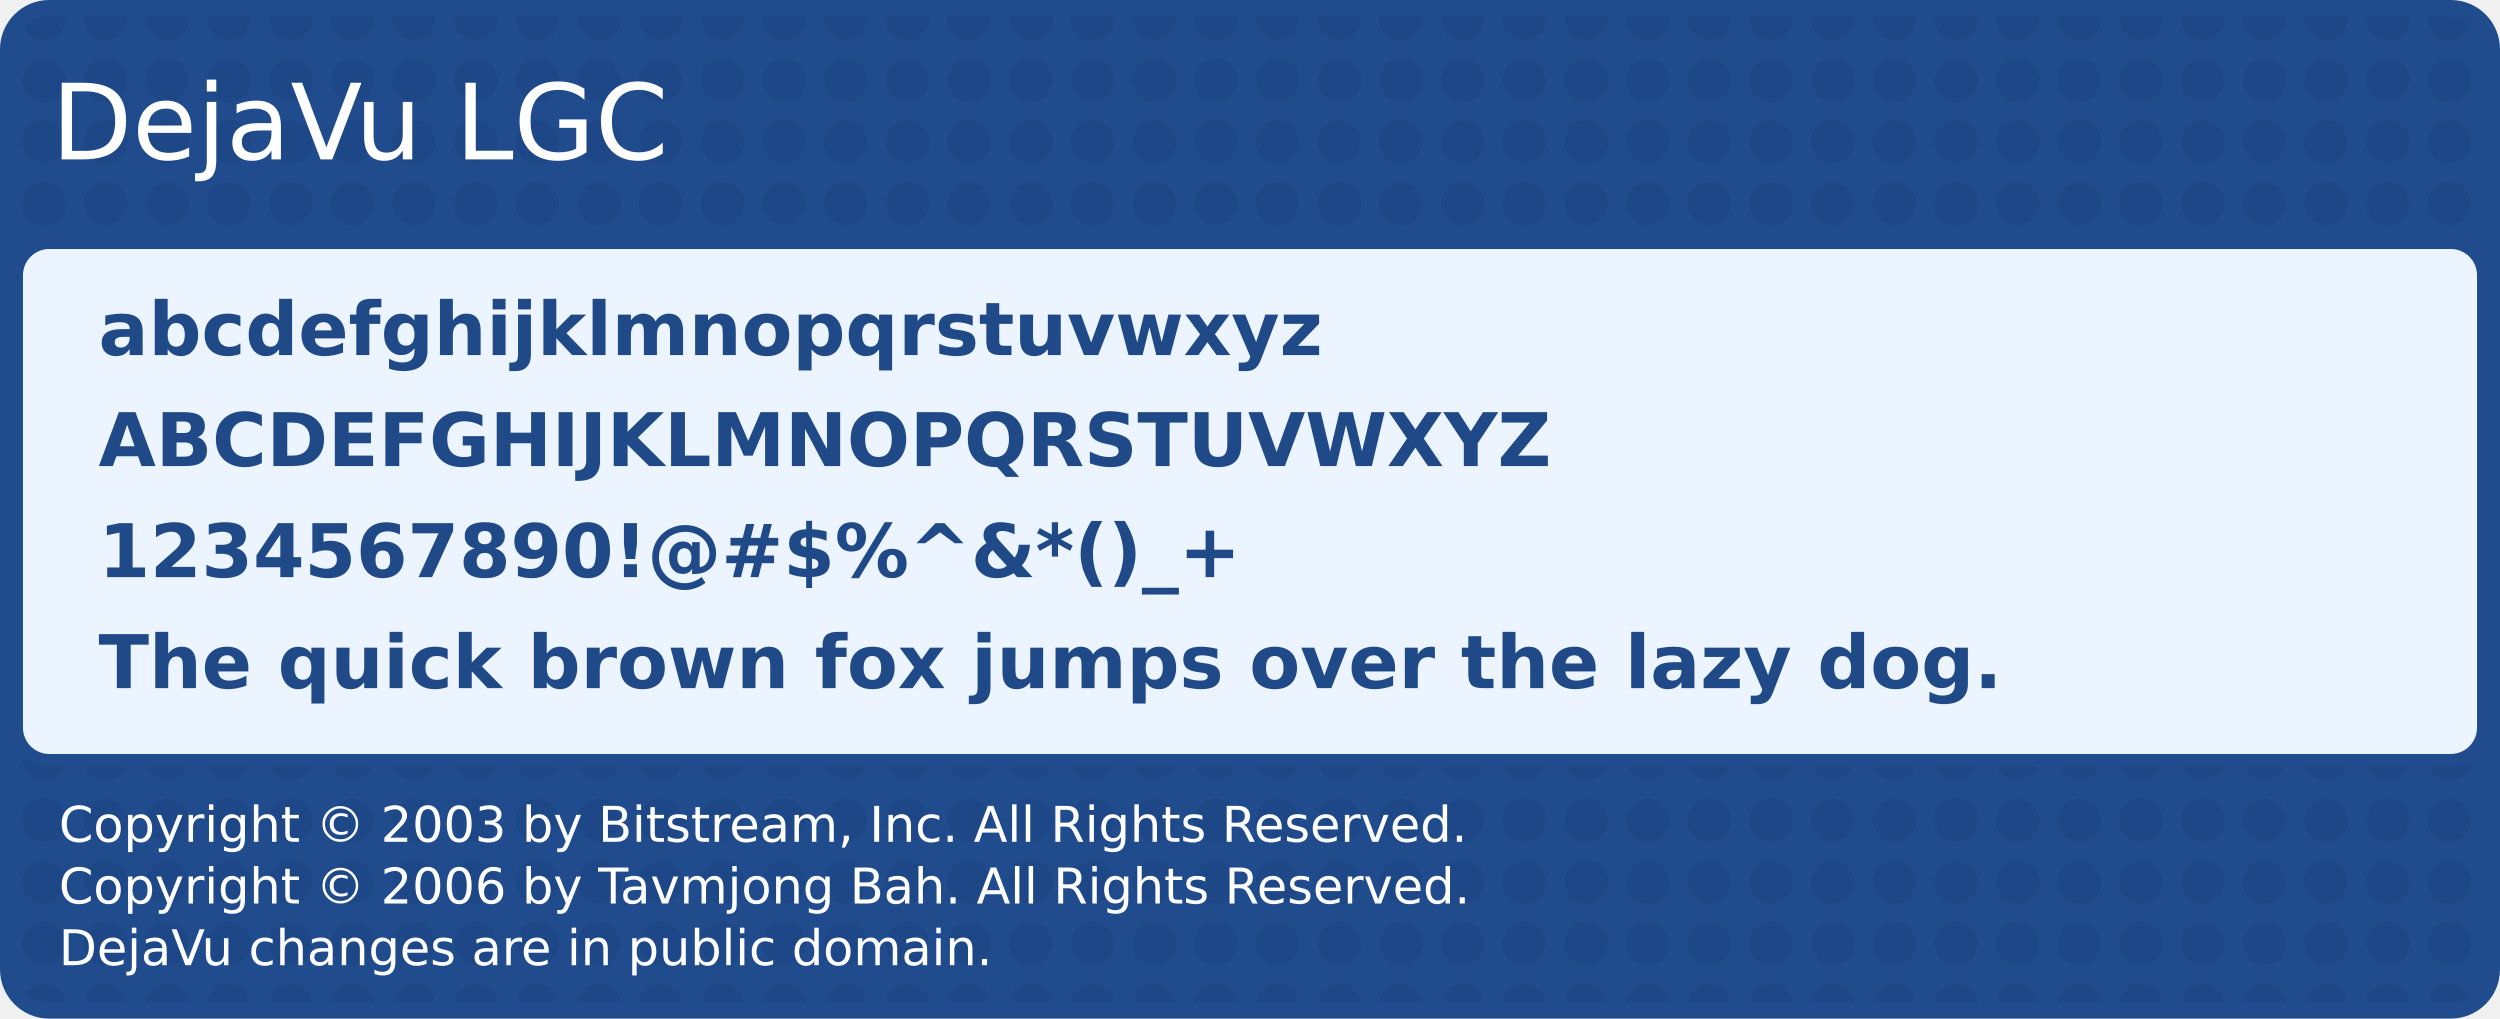
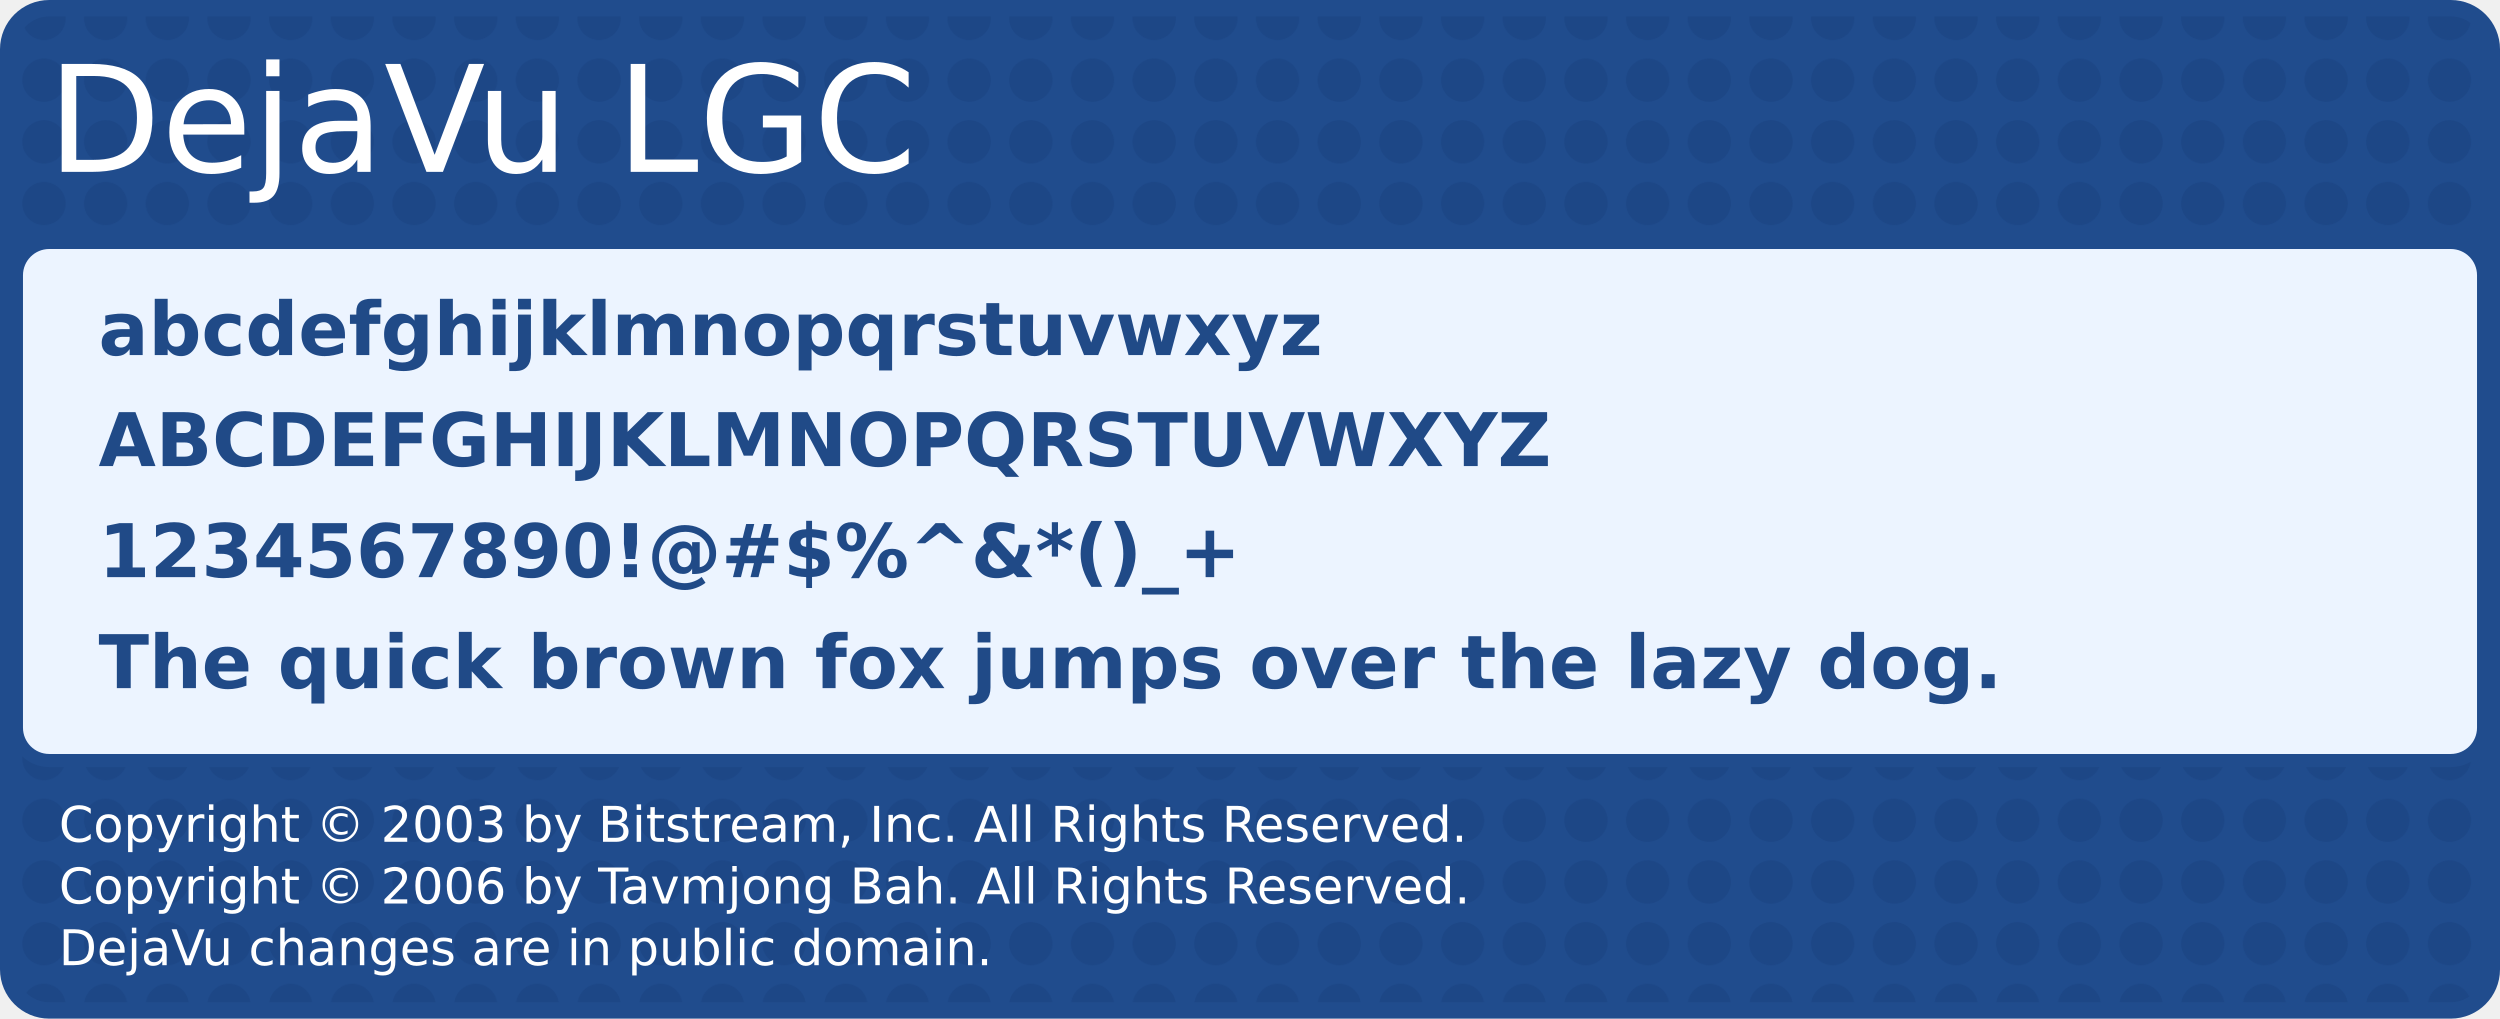
<svg xmlns="http://www.w3.org/2000/svg" width="405.322" height="165.148" id="svg4589" version="1.0">
  <defs id="defs4591">
    <pattern patternUnits="userSpaceOnUse" width="10" height="10" patternTransform="translate(627.4402,-4973.521)" id="pattern4692">
      <g id="g4686" transform="translate(-603.3646,4252.658)">
        <path id="path4688" d="M 603.365,-4252.658 L 613.365,-4252.658 L 613.365,-4242.658 L 603.365,-4242.658 L 603.365,-4252.658 z" style="fill:none;fill-opacity:1;fill-rule:nonzero;stroke:none;stroke-width:5;stroke-linecap:square;stroke-linejoin:round;marker:none;marker-start:none;marker-mid:none;marker-end:none;stroke-miterlimit:4;stroke-dashoffset:0;stroke-opacity:1;visibility:visible;display:inline;overflow:visible;enable-background:accumulate" />
        <path id="path4690" d="M 611.865,-4247.658 C 611.865,-4245.726 610.297,-4244.158 608.365,-4244.158 C 606.433,-4244.158 604.865,-4245.726 604.865,-4247.658 C 604.865,-4249.59 606.433,-4251.158 608.365,-4251.158 C 610.297,-4251.158 611.865,-4249.59 611.865,-4247.658 z" style="fill:#0f3169;fill-opacity:1;fill-rule:nonzero;stroke:none;stroke-width:5;stroke-linecap:square;stroke-linejoin:round;marker:none;marker-start:none;marker-mid:none;marker-end:none;stroke-miterlimit:4;stroke-dashoffset:0;stroke-opacity:1;visibility:visible;display:inline;overflow:visible;enable-background:accumulate" />
      </g>
    </pattern>
  </defs>
  <g id="layer1" transform="translate(-635.31,421.5115)">
    <rect ry="5.322" rx="5.322" y="-418.85" x="637.971" height="159.826" width="400" id="CENTOSARTWORK" style="opacity:1;fill:#204c8d;fill-opacity:1;fill-rule:nonzero;stroke:#204c8d;stroke-width:5.322;stroke-linecap:round;stroke-linejoin:round;marker:none;marker-start:none;marker-mid:none;marker-end:none;stroke-miterlimit:4;stroke-dasharray:none;stroke-dashoffset:0;stroke-opacity:1;visibility:visible;display:inline;overflow:visible;enable-background:accumulate" />
    <rect style="opacity:0.2;fill:url(#pattern4692);fill-opacity:1;fill-rule:nonzero;stroke:none;stroke-width:5.322;stroke-linecap:round;stroke-linejoin:round;marker:none;marker-start:none;marker-mid:none;marker-end:none;stroke-miterlimit:4;stroke-dasharray:none;stroke-dashoffset:0;stroke-opacity:1;visibility:visible;display:inline;overflow:visible;enable-background:accumulate" id="rect4574" width="400" height="159.826" x="637.971" y="-418.85" rx="5.322" ry="5.322" />
    <text xml:space="preserve" style="font-size:8px;font-style:normal;font-variant:normal;font-weight:normal;font-stretch:normal;text-indent:0;text-align:start;text-decoration:none;line-height:125%;letter-spacing:normal;word-spacing:normal;text-transform:none;direction:ltr;block-progression:tb;writing-mode:lr-tb;text-anchor:start;fill:#ffffff;fill-opacity:1;fill-rule:nonzero;stroke:none;stroke-width:1px;stroke-linecap:butt;stroke-linejoin:miter;marker:none;marker-start:none;marker-mid:none;marker-end:none;stroke-miterlimit:4;stroke-dasharray:none;stroke-dashoffset:0;stroke-opacity:1;visibility:visible;display:inline;overflow:visible;enable-background:accumulate;font-family:DejaVu LGC Sans;-inkscape-font-specification:DejaVu LGC Sans" x="644.861" y="-285.028" id="text3948">
      <tspan x="644.861" y="-285.028" id="tspan4006" style="font-size:8px;font-style:normal;font-variant:normal;font-weight:normal;font-stretch:normal;text-align:start;line-height:125%;writing-mode:lr-tb;text-anchor:start;fill:#ffffff;font-family:DejaVu LGC Sans;-inkscape-font-specification:DejaVu LGC Sans">Copyright © 2003 by Bitstream, Inc. All Rights Reserved.</tspan>
      <tspan x="644.861" y="-275.028" style="font-size:8px;font-style:normal;font-variant:normal;font-weight:normal;font-stretch:normal;text-align:start;line-height:125%;writing-mode:lr-tb;text-anchor:start;fill:#ffffff;font-family:DejaVu LGC Sans;-inkscape-font-specification:DejaVu LGC Sans" id="tspan4028">Copyright © 2006 by Tavmjong Bah. All Rights Reserved.</tspan>
      <tspan x="644.861" y="-265.028" style="font-size:8px;font-style:normal;font-variant:normal;font-weight:normal;font-stretch:normal;text-align:start;line-height:125%;writing-mode:lr-tb;text-anchor:start;fill:#ffffff;font-family:DejaVu LGC Sans;-inkscape-font-specification:DejaVu LGC Sans" id="tspan4030">DejaVu changes are in public domain.</tspan>
    </text>
-     <text xml:space="preserve" style="font-size:17.031px;font-style:normal;font-variant:normal;font-weight:normal;font-stretch:normal;text-indent:0;text-align:start;text-decoration:none;line-height:125%;letter-spacing:normal;word-spacing:normal;text-transform:none;direction:ltr;block-progression:tb;writing-mode:lr-tb;text-anchor:start;fill:#ffffff;fill-opacity:1;fill-rule:nonzero;stroke:none;stroke-width:1px;stroke-linecap:butt;stroke-linejoin:miter;marker:none;marker-start:none;marker-mid:none;marker-end:none;stroke-miterlimit:4;stroke-dasharray:none;stroke-dashoffset:0;stroke-opacity:1;visibility:visible;display:inline;overflow:visible;enable-background:accumulate;font-family:DejaVu LGC Sans;-inkscape-font-specification:DejaVu LGC Sans" x="643.639" y="-395.671" id="text4008">
-       <tspan id="tspan4010" x="643.639" y="-395.671">DejaVu LGC</tspan>
+     <text xml:space="preserve" style="font-size:24px;font-style:normal;font-variant:normal;font-weight:normal;font-stretch:normal;text-indent:0;text-align:start;text-decoration:none;line-height:125%;letter-spacing:normal;word-spacing:normal;text-transform:none;direction:ltr;block-progression:tb;writing-mode:lr-tb;text-anchor:start;fill:#ffffff;fill-opacity:1;fill-rule:nonzero;stroke:none;stroke-width:1px;stroke-linecap:butt;stroke-linejoin:miter;marker:none;marker-start:none;marker-mid:none;marker-end:none;stroke-miterlimit:4;stroke-dasharray:none;stroke-dashoffset:0;stroke-opacity:1;visibility:visible;display:inline;overflow:visible;enable-background:accumulate;font-family:DejaVu LGC Sans;-inkscape-font-specification:DejaVu LGC Sans" x="642.955" y="-393.643" id="text4008">
+       <tspan id="tspan4010" x="642.955" y="-393.643">DejaVu LGC</tspan>
    </text>
    <rect style="fill:#ecf4ff;fill-opacity:1;fill-rule:nonzero;stroke:#204c8d;stroke-width:2.129;stroke-linecap:round;stroke-linejoin:round;marker:none;marker-start:none;marker-mid:none;marker-end:none;stroke-miterlimit:4;stroke-dasharray:none;stroke-dashoffset:0;stroke-opacity:1;visibility:visible;display:inline;overflow:visible;enable-background:accumulate" id="rect3955" width="400" height="83.999" x="637.971" y="-382.206" rx="5.322" ry="5.322" />
    <text id="text4013" y="-363.943" x="651.287" style="font-size:12px;font-style:normal;font-variant:normal;font-weight:bold;font-stretch:normal;text-indent:0;text-align:start;text-decoration:none;line-height:150%;letter-spacing:normal;word-spacing:normal;text-transform:none;direction:ltr;block-progression:tb;writing-mode:lr-tb;text-anchor:start;fill:#204a87;fill-opacity:1;fill-rule:nonzero;stroke:none;stroke-width:1px;stroke-linecap:butt;stroke-linejoin:miter;marker:none;marker-start:none;marker-mid:none;marker-end:none;stroke-miterlimit:4;stroke-dasharray:none;stroke-dashoffset:0;stroke-opacity:1;visibility:visible;display:inline;overflow:visible;enable-background:accumulate;font-family:DejaVu LGC Sans;-inkscape-font-specification:DejaVu LGC Sans Bold" xml:space="preserve">
      <tspan y="-363.943" x="651.287" id="tspan4015">abcdefghijklmnopqrstuvwxyz</tspan>
      <tspan id="tspan4017" y="-345.943" x="651.287">ABCDEFGHIJKLMNOPQRSTUVWXYZ</tspan>
      <tspan id="tspan4019" y="-327.943" x="651.287">1234567890!@#$%^&amp;*()_+</tspan>
      <tspan id="tspan4021" y="-309.943" x="651.287">The quick brown fox jumps over the lazy dog.</tspan>
    </text>
  </g>
</svg>
